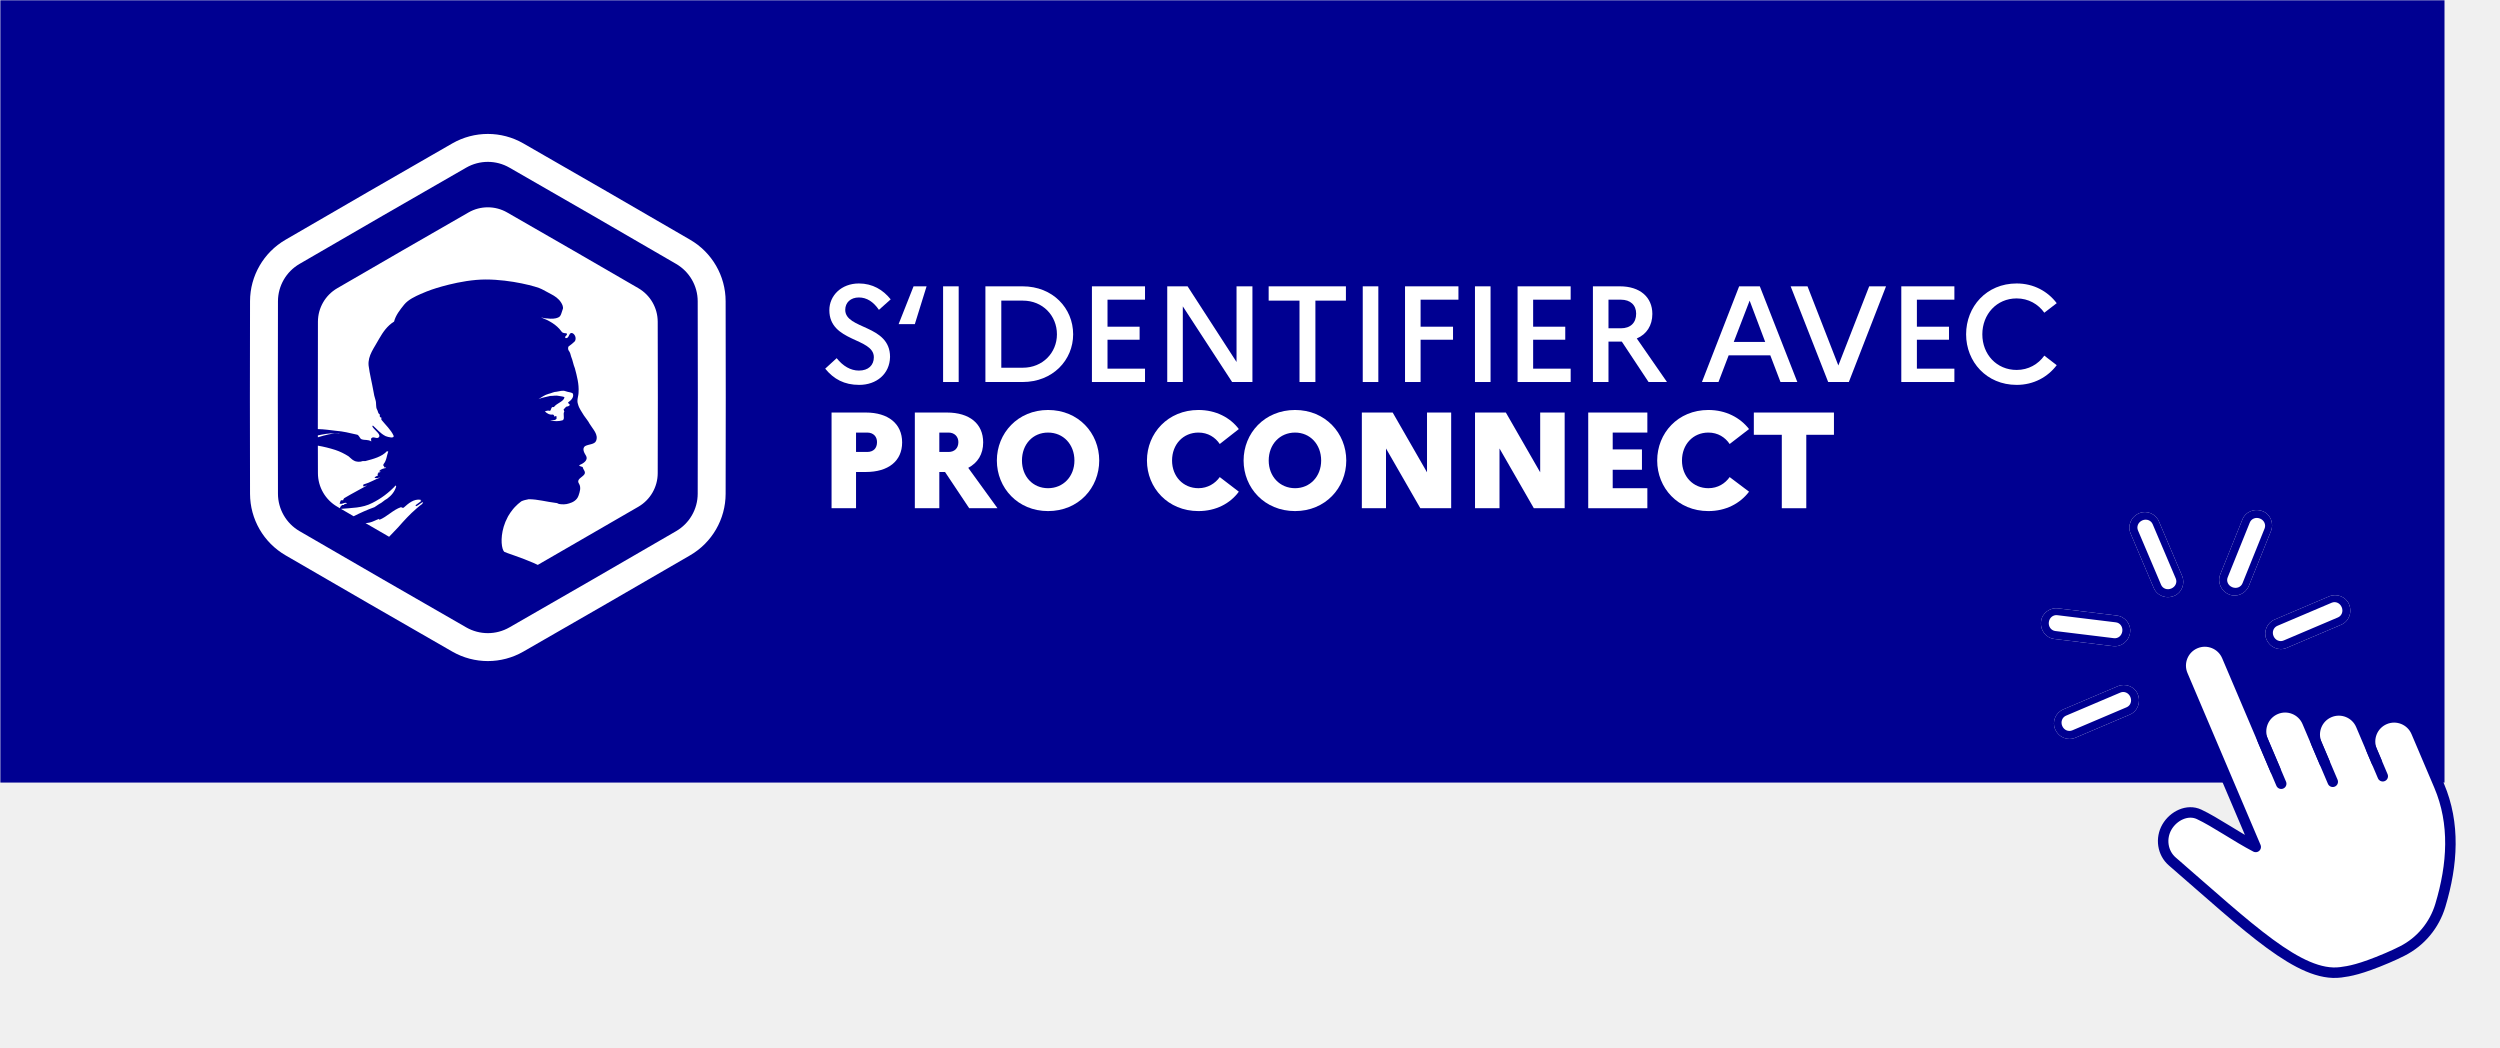
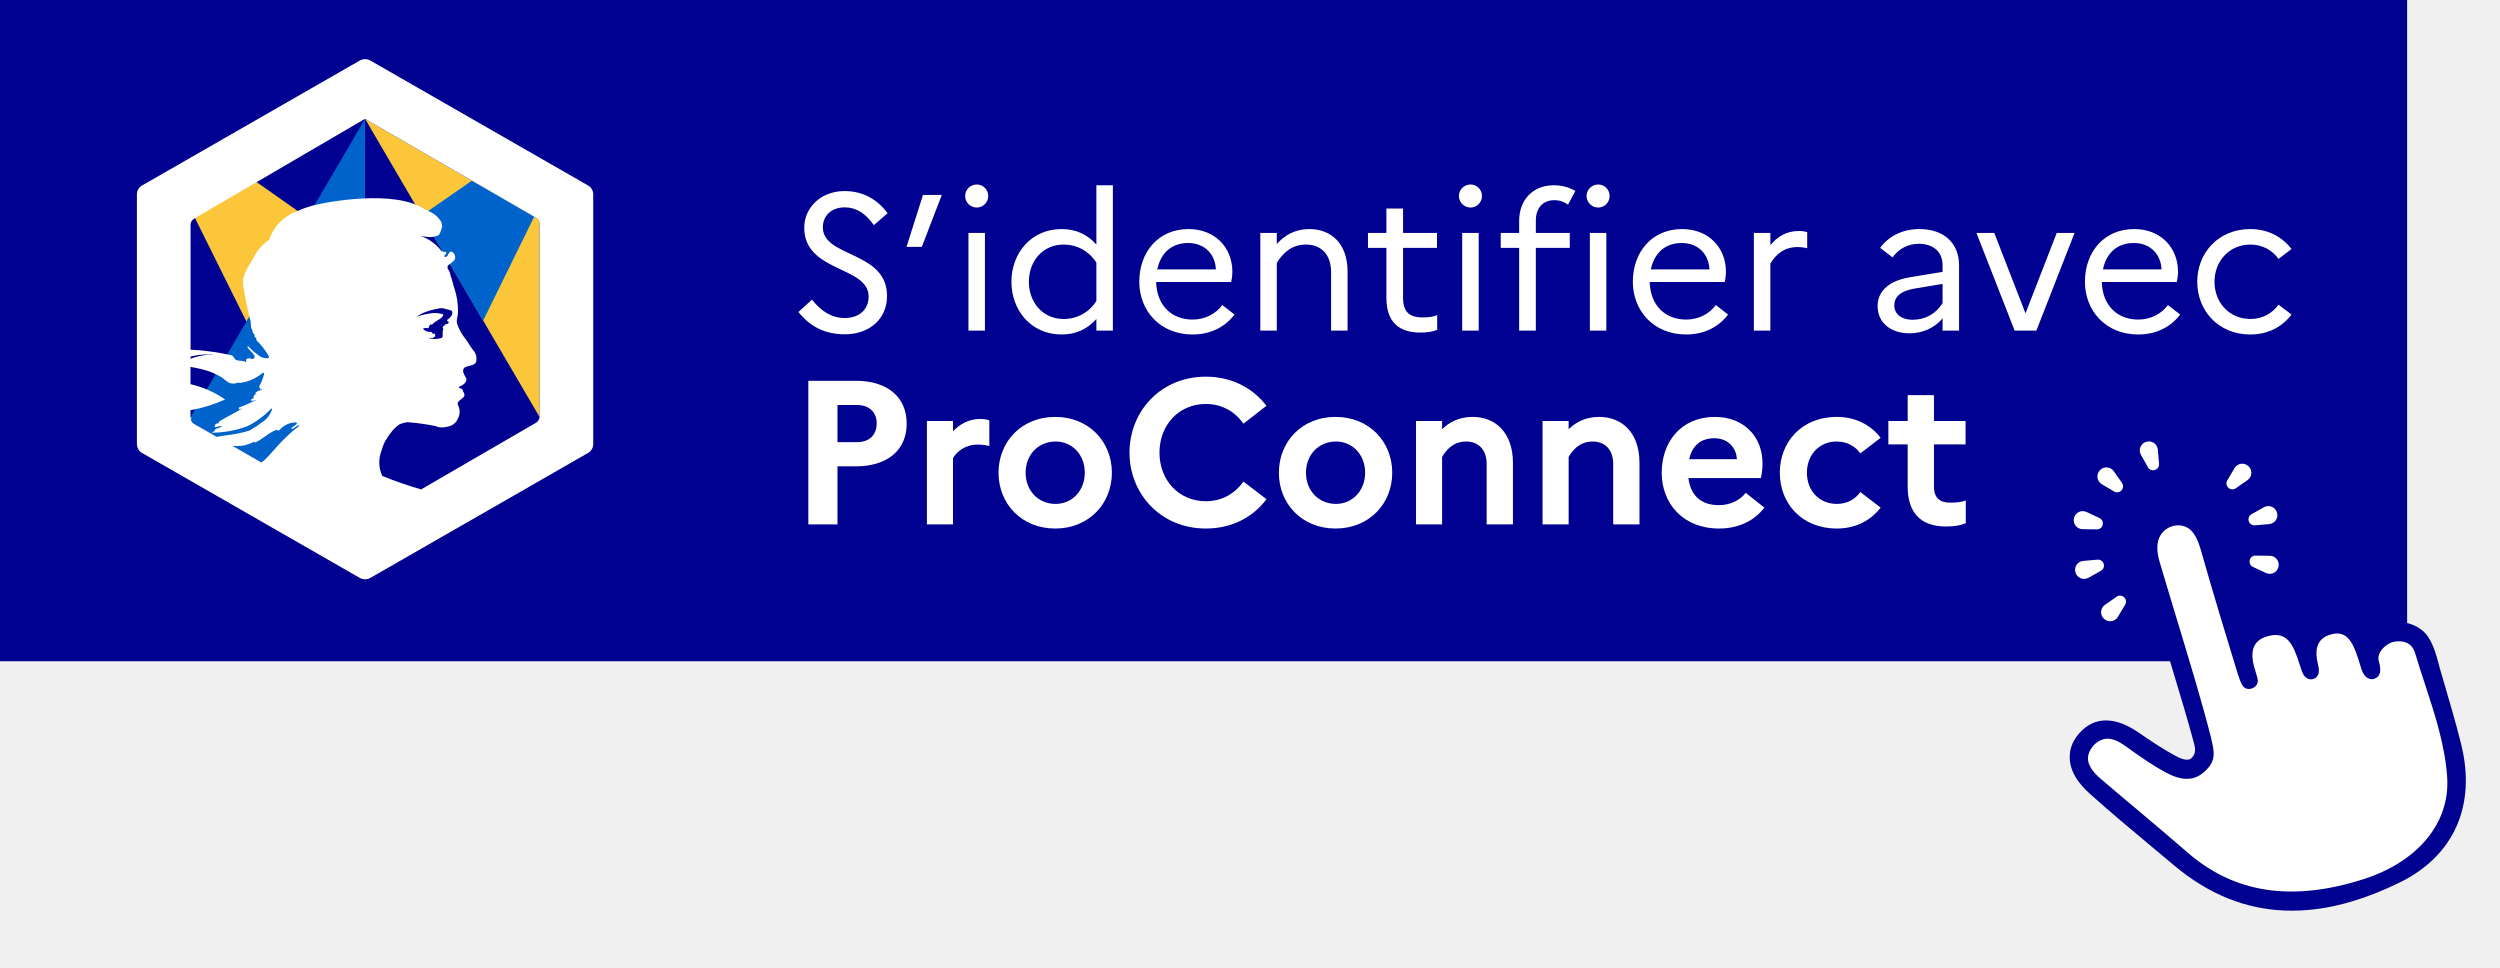
- <svg xmlns="http://www.w3.org/2000/svg" width="358" height="150" viewBox="0 0 358 150" fill="none">
-   <path d="M350.053 0.043H0.053V112.064H350.053V0.043Z" fill="#000091" />
-   <path d="M118.168 52.793C119.398 54.296 120.901 55.116 123.041 55.116C125.499 55.116 127.41 53.567 127.455 51.108C127.455 46.465 121.038 47.194 121.038 44.371C121.038 43.324 121.811 42.597 122.994 42.597C124.132 42.597 125.088 43.233 125.862 44.371L127.547 42.868C126.454 41.503 124.952 40.592 122.994 40.592C120.49 40.592 118.762 42.324 118.762 44.418C118.762 49.016 125.135 48.333 125.135 51.155C125.135 52.293 124.36 53.067 122.994 53.067C121.811 53.067 120.719 52.429 119.809 51.291L118.168 52.793Z" fill="white" />
-   <path d="M130.821 41.002L128.68 46.419H131.003L132.686 41.002H130.821Z" fill="white" />
-   <path d="M137.283 41.002H135.051V54.704H137.283V41.002Z" fill="white" />
-   <path d="M141.11 54.704H146.436C150.76 54.704 153.675 51.563 153.675 47.875C153.675 44.142 150.76 41.002 146.436 41.002H141.11V54.704ZM146.482 43.05C149.305 43.05 151.353 45.19 151.353 47.875C151.353 50.516 149.305 52.657 146.482 52.657H143.386V43.05H146.482Z" fill="white" />
-   <path d="M156.364 54.704H163.966V52.792H158.595V48.649H163.192V46.784H158.595V42.914H163.966V41.002H156.364V54.704Z" fill="white" />
-   <path d="M167.149 54.704H169.378V43.87L176.436 54.704H179.348V41.002H177.072V51.837L170.063 41.002H167.149V54.704Z" fill="white" />
-   <path d="M181.672 43.05H186.089V54.704H188.365V43.05H192.735V41.002H181.672V43.05Z" fill="white" />
-   <path d="M197.377 41.002H195.145V54.704H197.377V41.002Z" fill="white" />
-   <path d="M201.2 54.704H203.429V48.649H208.073V46.784H203.429V42.914H208.848V41.002H201.2V54.704Z" fill="white" />
-   <path d="M213.447 41.002H211.215V54.704H213.447V41.002Z" fill="white" />
-   <path d="M217.317 54.704H224.919V52.792H219.546V48.649H224.145V46.784H219.546V42.914H224.919V41.002H217.317V54.704Z" fill="white" />
-   <path d="M228.106 54.704H230.335V48.922H232.247L236.073 54.704H238.711L234.388 48.467C235.799 47.875 236.617 46.6 236.617 44.961C236.617 42.548 234.842 41.002 231.974 41.002H228.106V54.704ZM232.111 42.914C233.477 42.914 234.297 43.688 234.297 44.917C234.297 46.237 233.477 47.011 232.111 47.011H230.335V42.914H232.111Z" fill="white" />
-   <path d="M243.719 54.704H246.087L247.545 50.881H253.506L254.965 54.704H257.376L252.006 41.002H249.045L243.719 54.704ZM248.272 48.969L250.548 43.05L252.779 48.969H248.272Z" fill="white" />
-   <path d="M256.422 41.002L261.795 54.704H264.754L270.079 41.002H267.668L263.251 52.337L258.836 41.002H256.422Z" fill="white" />
-   <path d="M272.266 54.704H279.868V52.792H274.498V48.649H279.095V46.784H274.498V42.914H279.868V41.002H272.266V54.704Z" fill="white" />
-   <path d="M288.785 52.976C285.917 52.976 283.87 50.744 283.87 47.877C283.87 45.008 285.917 42.733 288.785 42.733C290.469 42.733 291.881 43.553 292.746 44.782L294.522 43.415C293.247 41.731 291.243 40.592 288.785 40.592C284.46 40.592 281.547 43.916 281.547 47.877C281.547 51.791 284.46 55.116 288.785 55.116C291.243 55.116 293.247 53.978 294.522 52.293L292.746 50.926C291.881 52.155 290.469 52.976 288.785 52.976Z" fill="white" />
-   <path d="M119.079 72.778H122.584V67.588H123.995C127.182 67.588 129.186 66.04 129.186 63.354C129.186 60.668 127.182 59.075 123.995 59.075H119.079V72.778ZM124.178 61.944C125.088 61.944 125.589 62.535 125.589 63.309C125.589 64.174 125.088 64.721 124.178 64.721H122.584V61.944H124.178Z" fill="white" />
-   <path d="M131.004 72.778H134.51V67.588H135.328L138.789 72.778H142.841L138.651 66.997C140.017 66.269 140.791 65.038 140.791 63.354C140.791 60.668 138.833 59.075 135.601 59.075H131.004V72.778ZM135.83 61.944C136.695 61.944 137.239 62.535 137.239 63.309C137.239 64.174 136.695 64.721 135.83 64.721H134.51V61.944H135.83Z" fill="white" />
-   <path d="M150.079 58.709C145.754 58.709 142.75 62.034 142.75 65.949C142.75 69.864 145.754 73.187 150.079 73.187C154.449 73.187 157.408 69.864 157.408 65.949C157.408 62.034 154.449 58.709 150.079 58.709ZM150.079 69.91C147.894 69.91 146.345 68.225 146.345 65.949C146.345 63.627 147.894 61.944 150.079 61.944C152.264 61.944 153.858 63.627 153.858 65.949C153.858 68.225 152.264 69.91 150.079 69.91Z" fill="white" />
-   <path d="M171.618 69.91C169.433 69.91 167.839 68.225 167.839 65.949C167.839 63.627 169.433 61.944 171.618 61.944C172.984 61.944 174.03 62.626 174.668 63.582L177.4 61.441C176.17 59.803 174.122 58.709 171.618 58.709C167.248 58.709 164.243 62.034 164.243 65.949C164.243 69.864 167.248 73.187 171.618 73.187C174.122 73.187 176.17 72.095 177.4 70.41L174.668 68.317C174.03 69.227 172.938 69.91 171.618 69.91Z" fill="white" />
-   <path d="M185.458 58.709C181.088 58.709 178.083 62.034 178.083 65.949C178.083 69.864 181.088 73.187 185.458 73.187C189.783 73.187 192.786 69.864 192.786 65.949C192.786 62.034 189.783 58.709 185.458 58.709ZM185.458 69.91C183.273 69.91 181.679 68.225 181.679 65.949C181.679 63.627 183.273 61.944 185.458 61.944C187.597 61.944 189.19 63.627 189.19 65.949C189.19 68.225 187.597 69.91 185.458 69.91Z" fill="white" />
-   <path d="M195.016 72.778H198.475V64.221L203.392 72.778H207.808V59.075H204.348V67.635L199.431 59.075H195.016V72.778Z" fill="white" />
-   <path d="M211.223 72.778H214.729V64.221L219.645 72.778H224.06V59.075H220.555V67.635L215.638 59.075H211.223V72.778Z" fill="white" />
-   <path d="M227.434 72.778H235.901V69.911H230.939V67.27H235.127V64.356H230.939V61.944H235.901V59.075H227.434V72.778Z" fill="white" />
-   <path d="M244.638 69.91C242.453 69.91 240.859 68.225 240.859 65.949C240.859 63.627 242.453 61.944 244.638 61.944C246.003 61.944 247.05 62.626 247.687 63.582L250.464 61.441C249.189 59.803 247.142 58.709 244.638 58.709C240.267 58.709 237.309 62.034 237.309 65.949C237.309 69.864 240.267 73.187 244.638 73.187C247.142 73.187 249.189 72.095 250.464 70.41L247.687 68.317C247.05 69.227 246.003 69.91 244.638 69.91Z" fill="white" />
-   <path d="M251.149 62.262H255.154V72.778H258.66V62.262H262.621V59.075H251.149V62.262Z" fill="white" />
-   <path fill-rule="evenodd" clip-rule="evenodd" d="M65.771 22.268C68.306 20.816 71.415 20.816 73.944 22.268C81.913 26.841 89.881 31.439 97.824 36.061C100.347 37.525 101.905 40.217 101.911 43.133C101.936 52.322 101.936 61.524 101.911 70.713C101.905 73.629 100.347 76.326 97.824 77.79C89.881 82.407 81.913 87.004 73.944 91.577C71.415 93.029 68.306 93.029 65.771 91.577C57.803 87.004 49.834 82.407 41.891 77.79C39.368 76.326 37.81 73.629 37.804 70.713C37.779 61.524 37.779 52.322 37.804 43.133C37.81 40.217 39.368 37.525 41.891 36.061C49.834 31.439 57.803 26.841 65.771 22.268Z" stroke="white" stroke-width="4" stroke-miterlimit="1.5" stroke-linecap="round" stroke-linejoin="round" />
-   <path fill-rule="evenodd" clip-rule="evenodd" d="M45.513 61.445C45.508 56.319 45.513 51.193 45.527 46.067C45.532 44.09 46.586 42.265 48.298 41.272C54.549 37.64 60.815 34.023 67.09 30.424C68.802 29.441 70.91 29.441 72.622 30.424C78.897 34.023 85.167 37.64 91.419 41.272C93.126 42.265 94.18 44.09 94.185 46.067C94.209 53.297 94.209 60.537 94.185 67.767C94.18 69.743 93.126 71.569 91.419 72.562C86.624 75.347 81.82 78.127 77.01 80.894C76.821 80.804 76.613 80.709 76.386 80.605C74.712 79.863 72.305 79.115 72.206 79.016C71.842 78.657 71.615 77.163 72.13 75.423C72.267 74.964 72.457 74.496 72.707 74.032C72.726 73.995 72.745 73.961 72.764 73.923C72.778 73.904 72.788 73.886 72.797 73.867C72.977 73.564 73.175 73.271 73.398 72.992C73.417 72.968 73.44 72.94 73.464 72.916C73.492 72.874 73.525 72.836 73.558 72.798C73.61 72.737 73.667 72.675 73.724 72.614C73.729 72.609 73.729 72.609 73.733 72.604C74.003 72.316 74.31 72.041 74.651 71.791C74.958 71.639 75.336 71.564 75.715 71.488C77.006 71.488 78.296 71.867 79.587 72.018C79.739 72.018 79.89 72.093 80.041 72.169C80.5 72.249 81.03 72.25 81.484 72.094C82.018 71.942 82.623 71.64 82.85 70.959C83.035 70.406 83.233 69.819 82.926 69.285C82.472 68.604 83.385 68.377 83.687 67.918C83.914 67.54 83.536 67.313 83.46 66.934C83.385 66.778 83.082 66.859 82.926 66.627C83.46 66.4 84.292 65.946 83.914 65.26C83.687 64.882 83.309 64.277 83.763 63.894C84.293 63.591 85.13 63.667 85.356 63.138C85.735 62.225 84.903 61.468 84.444 60.707C84.217 60.253 83.914 59.95 83.612 59.492C83.309 58.962 82.926 58.503 82.775 57.898C82.548 57.293 82.85 56.758 82.85 56.153C82.926 55.014 82.623 53.874 82.321 52.734C82.094 52.205 82.018 51.595 81.786 51.065C81.715 50.762 81.64 50.46 81.408 50.153C81.332 50.001 81.332 49.774 81.408 49.623C81.715 49.396 82.018 49.169 82.321 48.866C82.548 48.483 82.396 47.954 82.018 47.727C81.484 47.495 81.559 48.256 81.181 48.407H80.954C80.878 48.181 81.03 48.105 81.181 47.954C81.181 47.878 81.181 47.727 81.105 47.727C80.803 47.727 80.5 47.651 80.424 47.495C79.663 46.436 78.599 45.901 77.464 45.447C77.767 45.523 78.07 45.599 78.372 45.599C78.907 45.674 79.512 45.674 79.966 45.447C80.349 45.296 80.425 44.691 80.576 44.308C80.727 44.005 80.5 43.551 80.349 43.324C79.999 42.761 79.455 42.397 78.897 42.109C78.613 41.958 78.159 41.717 77.81 41.527C77.72 41.48 77.649 41.442 77.592 41.414C77.587 41.409 77.578 41.404 77.573 41.404C76.939 41.05 73.218 40.028 69.558 40.024C65.903 40.024 61.784 41.485 61.784 41.485H61.789C61.41 41.617 60.829 41.835 60.219 42.109C59.49 42.435 58.479 42.885 57.873 43.627C57.268 44.383 56.658 45.145 56.431 46.053C55.443 46.663 54.837 47.571 54.308 48.483C53.622 49.774 52.639 50.914 52.785 52.356C52.941 53.571 53.244 54.711 53.471 56.002C53.547 56.456 53.622 56.834 53.774 57.293C53.925 57.747 53.774 58.276 54.001 58.659C54.157 58.886 54.081 59.189 54.384 59.34V59.643C54.459 59.719 54.459 59.794 54.611 59.794V60.102C55.216 60.858 55.977 61.544 56.355 62.376C56.507 62.835 55.599 62.603 55.216 62.452C54.459 62.073 54.001 61.468 53.395 60.934C53.395 60.934 53.32 61.009 53.32 61.085C53.622 61.619 54.762 62.3 54.157 62.684C53.849 62.835 53.471 62.452 53.168 62.759C53.093 62.91 53.168 63.062 53.168 63.213C52.714 62.91 52.256 63.062 51.802 62.91C51.499 62.835 51.423 62.225 51.04 62.225C50.057 61.998 49.144 61.771 48.156 61.695C47.258 61.596 46.392 61.459 45.513 61.445ZM55.717 76.865C54.592 76.212 53.466 75.564 52.346 74.912C52.539 74.898 52.733 74.874 52.941 74.827C53.409 74.723 53.849 74.448 54.308 74.297V74.448C55.443 73.995 56.28 73.006 57.419 72.628C57.495 72.628 57.646 72.779 57.798 72.704C58.483 72.094 59.24 71.413 60.228 71.564C60.228 71.64 60.228 71.715 60.304 71.715C60.323 71.715 60.342 71.715 60.356 71.715C60.086 71.918 59.817 72.122 59.543 72.32C59.472 72.401 59.543 72.477 59.623 72.477C60.001 72.321 60.228 72.018 60.607 71.867C60.531 71.942 60.531 72.093 60.455 72.169C60.19 72.353 59.916 72.576 59.633 72.831C58.696 73.63 57.906 74.505 57.098 75.413H57.107C56.677 75.881 56.237 76.345 55.807 76.775C55.779 76.803 55.75 76.832 55.717 76.865ZM50.643 73.928C50.038 73.574 49.433 73.224 48.827 72.869C50.336 72.722 51.892 72.77 53.32 72.018C54.535 71.413 55.675 70.576 56.658 69.516C56.658 69.516 56.734 69.592 56.734 69.668C56.507 70.424 56.053 70.959 55.443 71.413C54.989 71.64 54.686 72.018 54.308 72.169C54.081 72.32 53.849 72.477 53.622 72.628C52.606 72.983 51.556 73.465 50.643 73.928ZM48.667 72.779C48.544 72.708 48.421 72.632 48.298 72.562C46.586 71.569 45.532 69.743 45.527 67.767C45.522 66.452 45.522 65.133 45.517 63.818C46.359 63.96 47.187 64.168 48.005 64.428C48.69 64.655 49.296 64.958 49.901 65.336C50.208 65.568 50.359 65.795 50.662 65.946C51.04 66.173 51.575 66.173 51.953 66.022H52.331C53.471 65.719 54.686 65.417 55.443 64.58C55.443 64.655 55.523 64.655 55.599 64.655C55.367 65.261 55.367 65.946 54.913 66.476C54.913 66.551 54.837 66.703 54.989 66.778H55.14C55.065 66.778 54.989 66.778 54.989 66.859C54.989 67.01 55.216 66.859 55.291 67.01C54.913 67.086 54.535 67.162 54.308 67.464C54.308 67.54 54.459 67.54 54.535 67.54C54.383 67.691 54.157 67.616 54.081 67.767C54.081 67.767 54.157 67.842 54.232 67.842C54.157 67.842 54.081 67.843 54.081 67.918V68.15C53.849 68.15 53.774 68.301 53.622 68.377C53.925 68.604 54.157 68.377 54.459 68.377C53.622 68.679 52.941 69.133 52.104 69.36C51.953 69.36 52.104 69.592 51.953 69.592C52.18 69.743 52.331 69.516 52.558 69.516C51.499 70.122 50.435 70.651 49.295 71.337C49.295 71.337 49.144 71.488 49.144 71.64H48.842C48.69 71.715 48.766 71.942 48.614 72.094C48.993 72.32 49.447 71.791 49.674 72.094C49.749 72.094 49.523 72.169 49.371 72.169C49.295 72.169 49.296 72.32 49.22 72.32H48.993C48.842 72.477 48.69 72.552 48.69 72.779C48.681 72.779 48.676 72.779 48.667 72.779ZM45.517 62.622C45.517 62.532 45.517 62.442 45.517 62.348C46.34 62.173 47.135 62.017 47.929 62.074C48.156 62.074 48.463 61.998 48.69 62.074C47.57 62.012 46.558 62.305 45.517 62.622ZM80.075 56.702C79.625 56.588 79.238 56.702 78.784 56.702C78.174 56.853 77.644 56.929 77.114 57.156C77.568 56.853 78.022 56.55 78.557 56.399C78.935 56.324 79.313 56.096 79.696 56.096C80.15 56.021 80.604 55.865 80.983 56.021C81.365 56.172 81.971 56.172 82.046 56.399C82.198 56.853 81.82 57.312 81.365 57.614C81.29 57.766 81.593 57.841 81.593 57.992C81.517 58.144 81.29 58.219 81.134 58.219C80.982 58.295 80.831 58.522 80.68 58.678C80.831 58.678 80.68 58.905 80.831 58.905C80.528 59.283 80.983 60.04 80.529 60.196C79.999 60.347 79.389 60.347 78.784 60.196C79.086 60.12 79.465 60.272 79.696 59.965V59.662C79.696 59.586 79.616 59.586 79.54 59.586C79.464 59.662 79.389 59.662 79.389 59.662C79.389 59.511 79.238 59.359 79.162 59.359C78.708 59.435 78.325 59.208 78.022 58.905C78.249 58.83 78.476 58.754 78.708 58.83C78.935 58.83 78.859 58.447 79.086 58.295H79.313C79.767 57.69 80.68 57.539 80.831 56.929C80.831 56.777 80.377 56.777 80.075 56.702Z" fill="white" />
-   <path fill-rule="evenodd" clip-rule="evenodd" d="M312.137 117.116L311.007 118.139L309.797 121.478L312.469 123.494L318.671 129.878L325.083 134.866L329.812 137.962L334.188 139.361L338.352 138.678L343.773 136.373L347.974 133.066L350.028 127.956L351.323 122.516L350.853 116.196L346.55 106.073L344.837 103.323L343.282 102.681L341.23 103.118L339.61 105.11L339.251 106.567L339.511 108.303L337.928 103.327L336.218 101.989L334.601 101.916L332.395 102.963L331.458 104.339L331.661 106.859L330.402 103.158L328.897 101.406L326.882 101.395L324.664 102.338L322.973 103.6L319.247 93.991L317.284 92.109L314.981 92.11L312.413 94.071L313.037 97.609L322.857 120.708L321.757 120.524L318.752 118.542L314.822 116.301L312.137 117.116Z" fill="white" />
-   <path d="M334.05 111.951L330.41 103.387C329.664 101.634 327.638 100.817 325.885 101.562C324.13 102.308 323.313 104.334 324.058 106.087L325.825 110.242" stroke="#000091" stroke-width="1.5" stroke-miterlimit="2" stroke-linecap="round" stroke-linejoin="round" />
-   <path d="M340.329 109.084L338.097 103.833C337.352 102.08 335.325 101.263 333.572 102.008C331.818 102.754 331.001 104.779 331.747 106.533L332.867 109.169" stroke="#000091" stroke-width="1.5" stroke-miterlimit="2" stroke-linecap="round" stroke-linejoin="round" />
-   <path d="M341.211 111.158L339.668 107.528C338.922 105.775 339.74 103.749 341.493 103.003C343.246 102.258 345.272 103.075 346.018 104.829L349.289 112.524C351.581 117.914 351.232 123.761 349.454 129.659C348.603 132.484 346.641 134.855 344.006 136.185C343.354 136.514 342.631 136.854 341.842 137.189C337.978 138.832 336.416 139.077 335.186 139.237C329.332 139.998 321.997 132.815 311.077 123.368C309.66 122.142 309.368 120.053 310.304 118.43C311.23 116.828 313.233 115.828 314.908 116.614C317.201 117.689 320.268 119.851 323.02 121.282L312.555 96.665C311.809 94.911 312.627 92.885 314.38 92.14C316.134 91.394 318.159 92.212 318.905 93.965L326.669 112.229" stroke="#000091" stroke-width="1.5" stroke-miterlimit="2" stroke-linecap="round" stroke-linejoin="round" />
-   <path fill-rule="evenodd" clip-rule="evenodd" d="M336.372 86.502C335.924 85.449 334.629 84.933 333.517 85.405L325.734 88.714C324.61 89.192 324.095 90.478 324.543 91.531C325.054 92.734 326.337 93.255 327.461 92.777L335.244 89.468C336.356 88.996 336.883 87.705 336.372 86.502Z" fill="white" />
-   <path fill-rule="evenodd" clip-rule="evenodd" d="M306.111 99.366C305.663 98.313 304.368 97.797 303.256 98.27L295.472 101.578C294.349 102.056 293.834 103.342 294.282 104.395C294.793 105.598 296.076 106.119 297.2 105.642L304.983 102.333C306.095 101.86 306.622 100.57 306.111 99.366Z" fill="white" />
-   <path fill-rule="evenodd" clip-rule="evenodd" d="M336.372 86.502C336.883 87.705 336.356 88.996 335.244 89.468L327.461 92.777C326.337 93.255 325.054 92.734 324.543 91.531C324.095 90.478 324.61 89.192 325.734 88.714L333.517 85.405C334.629 84.933 335.924 85.449 336.372 86.502ZM335.331 86.944C335.075 86.343 334.446 86.079 333.902 86.31L326.118 89.619C325.574 89.85 325.316 90.491 325.572 91.093C325.828 91.695 326.468 91.954 327.013 91.722L334.796 88.414C335.34 88.182 335.587 87.546 335.331 86.944Z" fill="#000091" />
-   <path fill-rule="evenodd" clip-rule="evenodd" d="M306.111 99.366C306.622 100.57 306.095 101.86 304.983 102.333L297.2 105.642C296.076 106.119 294.793 105.598 294.282 104.395C293.834 103.342 294.349 102.056 295.472 101.578L303.256 98.27C304.368 97.797 305.663 98.313 306.111 99.366ZM305.07 99.809C304.814 99.207 304.185 98.943 303.641 99.174L295.857 102.483C295.313 102.715 295.055 103.356 295.311 103.958C295.566 104.559 296.207 104.818 296.751 104.587L304.535 101.278C305.079 101.047 305.325 100.41 305.07 99.809Z" fill="#000091" />
-   <path fill-rule="evenodd" clip-rule="evenodd" d="M311.378 85.315C312.431 84.868 312.948 83.573 312.475 82.461L309.166 74.677C308.688 73.553 307.402 73.039 306.349 73.486C305.146 73.998 304.625 75.281 305.103 76.404L308.412 84.188C308.884 85.3 310.175 85.827 311.378 85.315Z" fill="white" />
-   <path fill-rule="evenodd" clip-rule="evenodd" d="M319.242 85.14C320.303 85.568 321.584 85.018 322.036 83.897L325.2 76.054C325.657 74.921 325.112 73.648 324.051 73.22C322.838 72.731 321.563 73.27 321.106 74.402L317.942 82.246C317.49 83.366 318.03 84.651 319.242 85.14Z" fill="white" />
-   <path fill-rule="evenodd" clip-rule="evenodd" d="M305.04 90.521C305.179 89.385 304.315 88.29 303.116 88.144L294.721 87.118C293.509 86.97 292.42 87.826 292.281 88.962C292.122 90.259 292.973 91.352 294.185 91.5L302.58 92.526C303.78 92.673 304.881 91.819 305.04 90.521Z" fill="white" />
-   <path fill-rule="evenodd" clip-rule="evenodd" d="M311.378 85.315C310.175 85.827 308.884 85.3 308.412 84.188L305.103 76.404C304.625 75.281 305.146 73.998 306.349 73.486C307.402 73.039 308.688 73.553 309.166 74.677L312.475 82.461C312.948 83.573 312.431 84.868 311.378 85.315ZM310.936 84.274C311.537 84.019 311.801 83.389 311.57 82.845L308.261 75.062C308.03 74.518 307.389 74.26 306.787 74.515C306.185 74.771 305.926 75.412 306.158 75.956L309.466 83.74C309.698 84.284 310.334 84.53 310.936 84.274Z" fill="#000091" />
-   <path fill-rule="evenodd" clip-rule="evenodd" d="M319.242 85.14C318.03 84.651 317.49 83.366 317.942 82.246L321.106 74.402C321.563 73.27 322.838 72.731 324.051 73.22C325.112 73.648 325.657 74.921 325.2 76.054L322.036 83.897C321.584 85.018 320.303 85.568 319.242 85.14ZM319.665 84.091C320.272 84.336 320.903 84.078 321.124 83.529L324.288 75.686C324.51 75.138 324.239 74.502 323.632 74.257C323.026 74.013 322.39 74.282 322.169 74.831L319.005 82.674C318.783 83.223 319.059 83.847 319.665 84.091Z" fill="#000091" />
-   <path fill-rule="evenodd" clip-rule="evenodd" d="M305.04 90.521C304.881 91.819 303.78 92.673 302.58 92.526L294.185 91.5C292.973 91.352 292.122 90.259 292.281 88.962C292.42 87.826 293.509 86.97 294.721 87.118L303.116 88.144C304.315 88.29 305.179 89.385 305.04 90.521ZM303.917 90.384C303.996 89.735 303.584 89.192 302.997 89.12L294.601 88.094C294.015 88.022 293.47 88.448 293.391 89.097C293.312 89.746 293.737 90.291 294.324 90.363L302.719 91.389C303.306 91.46 303.838 91.033 303.917 90.384Z" fill="#000091" />
+ <svg xmlns="http://www.w3.org/2000/svg" width="380" height="147" viewBox="0 0 380 147" fill="none">
+   <path d="M365.885 0H0V100.509H365.885V0Z" fill="#000091" />
+   <path d="M121.359 47.425L123.423 45.54C124.838 47.366 126.489 48.339 128.405 48.339C130.704 48.339 132.031 46.954 132.031 45.069C132.031 40.414 122.244 41.416 122.244 34.611C122.244 31.547 124.779 29.043 128.375 29.043C131.264 29.043 133.387 30.368 134.92 32.401L132.827 34.227C131.618 32.489 130.174 31.517 128.405 31.517C126.371 31.517 125.074 32.784 125.074 34.552C125.074 39.177 134.831 38.116 134.831 44.98C134.831 48.545 132.09 50.813 128.434 50.813C125.398 50.813 123.158 49.664 121.359 47.425ZM140.117 37.527H137.788L140.293 29.632H143.153L140.117 37.527ZM148.471 31.547C147.498 31.547 146.703 30.751 146.703 29.779C146.703 28.836 147.498 28.041 148.471 28.041C149.444 28.041 150.211 28.836 150.211 29.779C150.211 30.751 149.444 31.547 148.471 31.547ZM147.204 50.254V35.406H149.709V50.254H147.204ZM153.738 42.83C153.738 38.499 156.715 34.817 161.373 34.817C163.584 34.817 165.323 35.671 166.649 37.173V28.159H169.155V50.254H166.649V48.486C165.323 49.988 163.584 50.843 161.373 50.843C156.715 50.843 153.738 47.16 153.738 42.83ZM156.391 42.83C156.391 45.982 158.513 48.486 161.667 48.486C163.731 48.486 165.559 47.484 166.649 45.746V39.913C165.5 38.146 163.701 37.173 161.667 37.173C158.513 37.173 156.391 39.678 156.391 42.83ZM187.644 47.808C186.258 49.664 184.047 50.843 181.276 50.843C176.265 50.843 173.169 47.16 173.169 42.83C173.169 38.322 176.058 34.817 180.657 34.817C184.696 34.817 187.319 37.645 187.319 41.298C187.319 41.887 187.231 42.447 187.142 42.859H175.734C175.822 46.424 178.092 48.574 181.276 48.574C183.192 48.574 184.814 47.691 185.786 46.365L187.644 47.808ZM180.598 36.938C178.151 36.938 176.442 38.381 175.911 40.944H184.814C184.725 38.764 183.222 36.938 180.598 36.938ZM191.566 50.254V35.406H194.072V37.085C195.28 35.759 196.813 34.817 199.024 34.817C202.355 34.817 204.831 37.056 204.831 41.268V50.254H202.326V41.357C202.326 38.705 200.822 37.173 198.523 37.173C196.371 37.173 195.015 38.411 194.072 39.972V50.254H191.566ZM210.731 45.275V37.674H207.93V35.406H210.731V31.694H213.266V35.406H218.425V37.674H213.266V45.275C213.266 47.602 214.445 48.25 216.243 48.25C217.216 48.25 217.894 48.132 218.454 47.897V50.136C217.747 50.43 216.951 50.548 215.889 50.548C212.588 50.548 210.731 48.898 210.731 45.275ZM223.523 31.547C222.55 31.547 221.754 30.751 221.754 29.779C221.754 28.836 222.55 28.041 223.523 28.041C224.496 28.041 225.262 28.836 225.262 29.779C225.262 30.751 224.496 31.547 223.523 31.547ZM222.255 50.254V35.406H224.761V50.254H222.255ZM228.111 35.406H230.912V33.579C230.912 30.427 232.946 28.159 236.188 28.159C237.544 28.159 238.635 28.542 239.46 29.013L238.34 31.105C237.78 30.692 237.102 30.427 236.247 30.427C234.567 30.427 233.447 31.576 233.447 33.52V35.406H238.606V37.674H233.447V50.254H230.912V37.674H228.111V35.406ZM242.925 31.547C241.952 31.547 241.156 30.751 241.156 29.779C241.156 28.836 241.952 28.041 242.925 28.041C243.898 28.041 244.664 28.836 244.664 29.779C244.664 30.751 243.898 31.547 242.925 31.547ZM241.658 50.254V35.406H244.163V50.254H241.658ZM262.666 47.808C261.28 49.664 259.069 50.843 256.298 50.843C251.287 50.843 248.191 47.16 248.191 42.83C248.191 38.322 251.08 34.817 255.679 34.817C259.718 34.817 262.341 37.645 262.341 41.298C262.341 41.887 262.253 42.447 262.164 42.859H250.756C250.844 46.424 253.114 48.574 256.298 48.574C258.214 48.574 259.836 47.691 260.808 46.365L262.666 47.808ZM255.62 36.938C253.173 36.938 251.464 38.381 250.933 40.944H259.836C259.747 38.764 258.244 36.938 255.62 36.938ZM266.588 50.254V35.406H269.094V37.262C270.184 35.966 271.54 35.111 273.427 35.111C273.899 35.111 274.341 35.17 274.695 35.288V37.733C274.252 37.615 273.81 37.556 273.221 37.556C271.275 37.556 270.008 38.558 269.094 40.06V50.254H266.588ZM290.289 50.666C287.371 50.666 285.395 49.046 285.395 46.512C285.395 44.273 287.105 42.682 290.26 42.152L295.271 41.327V40.296C295.271 38.234 293.797 37.056 291.674 37.056C289.965 37.056 288.579 37.851 287.665 39.118L285.779 37.674C287.076 35.907 289.169 34.817 291.763 34.817C295.536 34.817 297.777 37.026 297.777 40.296V50.254H295.271V48.368C294.151 49.812 292.205 50.666 290.289 50.666ZM287.931 46.424C287.931 47.691 288.962 48.604 290.702 48.604C292.677 48.604 294.298 47.661 295.271 46.07V43.154L290.879 43.89C288.845 44.244 287.931 45.157 287.931 46.424ZM300.419 35.406H303.131L307.877 47.632L312.624 35.406H315.336L309.528 50.254H306.227L300.419 35.406ZM331.383 47.808C329.997 49.664 327.786 50.843 325.015 50.843C320.004 50.843 316.908 47.16 316.908 42.83C316.908 38.322 319.797 34.817 324.396 34.817C328.435 34.817 331.058 37.645 331.058 41.298C331.058 41.887 330.97 42.447 330.881 42.859H319.473C319.562 46.424 321.831 48.574 325.015 48.574C326.931 48.574 328.553 47.691 329.525 46.365L331.383 47.808ZM324.337 36.938C321.89 36.938 320.181 38.381 319.65 40.944H328.553C328.464 38.764 326.961 36.938 324.337 36.938ZM342.087 48.486C343.915 48.486 345.418 47.602 346.332 46.306L348.307 47.808C346.921 49.664 344.769 50.843 342.057 50.843C337.134 50.843 333.98 47.16 333.98 42.83C333.98 38.499 337.134 34.817 342.057 34.817C344.74 34.817 346.921 36.025 348.307 37.851L346.332 39.353C345.418 38.057 343.915 37.173 342.057 37.173C338.874 37.173 336.604 39.678 336.604 42.83C336.604 46.011 338.874 48.486 342.087 48.486ZM122.865 79.713V57.878H130.075C134.882 57.878 137.816 60.343 137.816 64.397C137.816 68.421 134.882 70.885 130.075 70.885H127.297V79.713H122.865ZM130.262 61.559H127.297V67.205H130.262C132.135 67.205 133.258 66.113 133.258 64.335C133.258 62.682 132.135 61.559 130.262 61.559ZM140.89 79.713V63.992H144.854V65.552C145.884 64.491 147.226 63.68 149.005 63.68C149.536 63.68 150.004 63.774 150.379 63.898V67.797C149.879 67.673 149.349 67.579 148.631 67.579C146.696 67.579 145.447 68.64 144.854 69.638V79.713H140.89ZM160.391 63.368C165.51 63.368 169.006 67.142 169.006 71.853C169.006 76.562 165.51 80.337 160.391 80.337C155.272 80.337 151.776 76.562 151.776 71.853C151.776 67.142 155.272 63.368 160.391 63.368ZM160.454 76.594C162.982 76.594 164.886 74.566 164.886 71.853C164.886 69.108 162.982 67.111 160.454 67.111C157.832 67.111 155.896 69.108 155.896 71.853C155.896 74.597 157.832 76.594 160.454 76.594ZM183.293 76.188C185.79 76.188 187.756 74.972 189.005 73.194L192.501 75.876C190.503 78.59 187.257 80.337 183.293 80.337C176.395 80.337 171.682 75.034 171.682 68.796C171.682 62.557 176.395 57.254 183.293 57.254C187.257 57.254 190.503 59.032 192.501 61.684L189.005 64.397C187.756 62.62 185.79 61.403 183.293 61.403C179.173 61.403 176.239 64.616 176.239 68.796C176.239 72.975 179.173 76.188 183.293 76.188ZM203.004 63.368C208.123 63.368 211.619 67.142 211.619 71.853C211.619 76.562 208.123 80.337 203.004 80.337C197.885 80.337 194.389 76.562 194.389 71.853C194.389 67.142 197.885 63.368 203.004 63.368ZM203.066 76.594C205.594 76.594 207.498 74.566 207.498 71.853C207.498 69.108 205.594 67.111 203.066 67.111C200.444 67.111 198.509 69.108 198.509 71.853C198.509 74.597 200.444 76.594 203.066 76.594ZM215.234 79.713V63.992H219.198V65.24C220.291 64.179 221.758 63.368 223.849 63.368C227.251 63.368 229.967 65.708 229.967 70.355V79.713H225.971V70.511C225.971 68.421 224.785 67.111 222.85 67.111C220.852 67.111 219.791 68.453 219.198 69.451V79.713H215.234ZM234.468 79.713V63.992H238.432V65.24C239.525 64.179 240.992 63.368 243.083 63.368C246.485 63.368 249.201 65.708 249.201 70.355V79.713H245.205V70.511C245.205 68.421 244.019 67.111 242.084 67.111C240.086 67.111 239.025 68.453 238.432 69.451V79.713H234.468ZM268.185 77.155C266.718 79.12 264.283 80.337 261.318 80.337C255.731 80.337 252.579 76.438 252.579 71.853C252.579 67.205 255.513 63.368 260.663 63.368C265.033 63.368 267.904 66.331 267.904 70.449C267.904 71.322 267.779 72.133 267.654 72.663H256.636C257.011 75.596 258.821 76.781 261.287 76.781C263.004 76.781 264.502 76.032 265.345 74.909L268.185 77.155ZM260.569 66.612C258.54 66.612 257.198 67.735 256.761 69.794H264.003C263.94 68.203 262.785 66.612 260.569 66.612ZM279.208 76.594C280.769 76.594 282.018 75.876 282.767 74.785L285.857 77.155C284.39 79.089 282.08 80.337 279.208 80.337C273.777 80.337 270.531 76.438 270.531 71.853C270.531 67.267 273.777 63.368 279.208 63.368C282.08 63.368 284.39 64.616 285.857 66.55L282.767 68.92C282.018 67.829 280.769 67.111 279.146 67.111C276.555 67.111 274.651 69.108 274.651 71.853C274.651 74.629 276.555 76.594 279.208 76.594ZM289.966 73.974V67.548H287.032V63.992H289.966V60.062H293.962V63.992H298.769V67.548H293.962V73.974C293.962 75.72 294.898 76.407 296.459 76.407C297.551 76.407 298.269 76.282 298.8 76.064V79.526C298.019 79.869 297.083 80.025 295.772 80.025C291.839 80.025 289.966 77.81 289.966 73.974Z" fill="white" />
+   <path d="M81.487 33.095L55.487 18.059L29.486 33.241C29.325 33.333 29.191 33.464 29.099 33.624C29.006 33.783 28.956 33.964 28.956 34.149V63.518C28.966 63.7 29.02 63.879 29.112 64.036C29.203 64.194 29.332 64.328 29.486 64.426L55.483 79.329L81.484 64.243C81.638 64.144 81.766 64.01 81.858 63.853C81.952 63.695 82.004 63.517 82.014 63.335V34.01C82.016 33.825 81.967 33.643 81.874 33.482C81.782 33.321 81.648 33.187 81.487 33.095Z" fill="#000091" />
+   <path d="M46.197 33.962L37.476 48.913L29.574 33.014L38.921 27.619L46.705 33.095L46.197 33.962ZM82.015 63.387V34C82.015 33.815 81.967 33.634 81.873 33.475C81.78 33.315 81.646 33.184 81.485 33.094L55.486 18.059" fill="#FCC63A" />
+   <path d="M28.959 63.387L55.49 18.059V79.338L29.486 64.426C29.332 64.328 29.203 64.194 29.112 64.036C29.02 63.879 28.966 63.7 28.956 63.518V34.149L28.959 63.387ZM71.736 27.455L81.201 32.922L73.417 48.778L64.075 32.773L71.736 27.455Z" fill="#0063CB" />
+   <path d="M89.487 28.251L56.211 9.154C55.987 9.043 55.739 8.984 55.49 8.984C55.24 8.984 54.992 9.043 54.768 9.154L21.492 28.251C21.291 28.384 21.126 28.563 21.006 28.772C20.888 28.98 20.821 29.214 20.809 29.455V67.579C20.819 67.82 20.887 68.057 21.005 68.267C21.124 68.478 21.291 68.659 21.492 68.792L54.767 87.889C54.99 88 55.238 88.059 55.488 88.059C55.738 88.059 55.986 88 56.209 87.889L89.487 68.792C89.689 68.659 89.855 68.478 89.975 68.267C90.093 68.057 90.16 67.82 90.171 67.579V29.455C90.159 29.214 90.091 28.98 89.973 28.772C89.853 28.563 89.689 28.384 89.487 28.251ZM39.517 59.02H39.654C39.581 59.02 39.517 59.032 39.517 59.107C39.517 59.28 39.779 59.107 39.864 59.28C39.451 59.291 39.061 59.464 38.773 59.758C38.773 59.847 38.947 59.847 39.035 59.847C38.905 60.02 38.643 59.934 38.555 60.108C38.602 60.155 38.662 60.185 38.728 60.195C38.642 60.195 38.555 60.195 38.555 60.283V60.545C38.336 60.545 38.25 60.718 38.075 60.807C38.421 61.069 38.642 60.807 38.99 60.807C38.075 61.153 37.332 61.635 36.417 61.897C36.243 61.897 36.417 62.158 36.243 62.158C36.505 62.332 36.637 62.072 36.897 62.072C35.763 62.725 34.586 63.285 33.365 64.034C33.271 64.127 33.211 64.248 33.191 64.38H32.845C32.671 64.467 32.758 64.685 32.583 64.86C32.975 65.122 33.45 64.513 33.717 64.86C33.804 64.86 33.544 64.947 33.37 64.947C33.283 64.947 33.283 65.12 33.197 65.12H32.93C32.756 65.25 32.583 65.338 32.583 65.598C32.508 65.585 32.43 65.593 32.361 65.624C32.29 65.656 32.231 65.706 32.191 65.772C34.053 65.765 35.9 65.425 37.643 64.77C38.995 64.082 40.22 63.169 41.264 62.068C41.31 62.115 41.342 62.176 41.35 62.242C41.095 62.997 40.606 63.654 39.953 64.113C39.472 64.375 39.124 64.766 38.739 64.942C38.482 65.085 38.234 65.245 37.996 65.42C36.901 65.761 35.775 66 34.634 66.134L34.105 66.21C33.715 66.267 33.327 66.33 32.942 66.397L29.486 64.425C29.359 64.345 29.25 64.242 29.165 64.118C29.078 63.997 29.018 63.858 28.986 63.713C29.044 63.682 29.099 63.645 29.149 63.604C29.096 63.547 29.028 63.505 28.953 63.481V62.354C30.771 62.032 32.541 61.483 34.221 60.722C32.631 59.616 30.844 58.828 28.955 58.395V55.769C29.918 55.927 30.868 56.154 31.797 56.449C32.513 56.712 33.2 57.046 33.847 57.45C34.102 57.694 34.379 57.913 34.676 58.103C34.886 58.223 35.12 58.292 35.359 58.308C35.6 58.322 35.841 58.282 36.063 58.19H36.635C37.877 57.986 39.04 57.441 39.994 56.622C39.994 56.709 40.081 56.709 40.168 56.709C40.032 57.4 39.781 58.062 39.425 58.67C39.431 58.758 39.342 58.934 39.517 59.02ZM44.402 65.208C44.837 65.035 45.096 64.728 45.493 64.555C45.406 64.642 45.406 64.817 45.319 64.902C44.993 65.105 44.688 65.337 44.404 65.595C43.422 66.46 42.505 67.392 41.655 68.385C41.218 68.905 40.74 69.386 40.268 69.867C40.102 70.022 39.921 70.165 39.731 70.291L35.349 67.778C35.971 67.83 36.599 67.801 37.215 67.686C37.724 67.543 38.222 67.354 38.697 67.12V67.293C39.911 66.813 40.833 65.723 42.056 65.332C42.099 65.332 42.274 65.505 42.448 65.418C42.762 65.03 43.16 64.718 43.615 64.507C44.069 64.297 44.565 64.193 45.065 64.205C45.065 64.292 45.065 64.378 45.151 64.378H45.195C44.933 64.597 44.627 64.813 44.328 65.032C44.229 65.122 44.315 65.208 44.402 65.208ZM28.955 54.527V54.205C29.853 53.969 30.781 53.86 31.709 53.879C31.983 53.835 32.264 53.835 32.538 53.879C31.314 53.877 30.101 54.097 28.955 54.527ZM82.017 63.344C82.007 63.526 81.955 63.704 81.861 63.862C81.769 64.02 81.641 64.153 81.487 64.252L64.009 74.391C62.003 73.817 60.029 73.131 58.099 72.338C57.82 71.729 57.668 71.071 57.652 70.402C57.638 69.733 57.761 69.068 58.013 68.447C58.151 67.913 58.356 67.399 58.623 66.917C58.666 66.874 58.71 66.83 58.71 66.785C58.722 66.785 58.732 66.78 58.741 66.773C58.748 66.765 58.753 66.754 58.753 66.742C58.946 66.404 59.164 66.084 59.407 65.78L59.433 65.754L59.468 65.718L59.494 65.692C59.494 65.649 59.537 65.605 59.58 65.56C59.624 65.472 59.71 65.428 59.754 65.342C60.059 65.019 60.395 64.728 60.758 64.475C61.127 64.342 61.505 64.24 61.892 64.169C63.298 64.273 64.697 64.462 66.079 64.737C66.249 64.763 66.412 64.822 66.56 64.91C67.082 65.013 67.621 64.981 68.129 64.824C68.46 64.763 68.771 64.619 69.029 64.404C69.289 64.191 69.49 63.914 69.612 63.6C69.764 63.321 69.851 63.011 69.867 62.692C69.882 62.375 69.823 62.058 69.698 61.765C69.39 61.287 69.676 61.008 70.012 60.743L70.13 60.647C70.279 60.542 70.415 60.415 70.531 60.273C70.749 59.836 70.357 59.58 70.269 59.181C70.182 59.008 69.877 59.095 69.702 58.835C70.312 58.573 71.184 58.091 70.793 57.35C70.531 56.956 70.139 56.258 70.619 55.865C71.23 55.518 72.102 55.603 72.364 55.035C72.449 54.703 72.447 54.357 72.359 54.028C72.27 53.698 72.097 53.397 71.857 53.154L71.727 52.967C71.597 52.782 71.469 52.596 71.361 52.413C71.086 51.955 70.781 51.517 70.446 51.101C70.064 50.56 69.757 49.973 69.53 49.352C69.268 48.697 69.617 48.129 69.617 47.474C69.643 46.212 69.451 44.956 69.05 43.758C68.831 43.147 68.745 42.492 68.483 41.923C68.45 41.558 68.315 41.209 68.091 40.918C68.048 40.83 68.025 40.733 68.025 40.634C68.025 40.535 68.048 40.438 68.091 40.35C68.447 40.099 68.783 39.821 69.095 39.52C69.192 39.308 69.21 39.069 69.147 38.844C69.083 38.62 68.942 38.426 68.748 38.296C68.181 38.035 68.228 38.865 67.833 39.04H67.571C67.484 38.821 67.657 38.733 67.833 38.56C67.833 38.473 67.833 38.298 67.746 38.298C67.399 38.298 67.092 38.21 67.004 38.036C66.168 36.995 65.046 36.22 63.777 35.808C64.103 35.908 64.439 35.966 64.781 35.981C65.367 36.104 65.975 36.044 66.525 35.808C66.919 35.676 67.005 34.978 67.179 34.584C67.214 34.394 67.208 34.198 67.163 34.009C67.118 33.822 67.035 33.645 66.917 33.491C66.523 32.919 65.981 32.465 65.346 32.181C65.041 32.049 64.561 31.788 64.169 31.569C64.035 31.476 63.888 31.401 63.733 31.351C58.592 28.777 48.007 31.004 47.201 31.351H47.185C46.443 31.566 45.718 31.841 45.019 32.174C44.057 32.531 43.19 33.101 42.479 33.839C41.768 34.579 41.236 35.47 40.918 36.446C39.928 37.095 39.131 37.998 38.607 39.06C37.865 40.447 36.776 41.675 36.949 43.244C37.123 44.596 37.429 45.815 37.691 47.21C37.766 47.682 37.882 48.146 38.038 48.597C38.212 49.075 38.038 49.687 38.3 50.078C38.43 50.34 38.343 50.645 38.694 50.82V51.167C38.78 51.253 38.78 51.34 38.955 51.34V51.687C39.71 52.42 40.355 53.257 40.875 54.172C41.048 54.65 40.046 54.433 39.661 54.258C38.94 53.789 38.281 53.232 37.698 52.602C37.65 52.648 37.62 52.709 37.61 52.775C37.957 53.385 39.181 54.127 38.525 54.518C38.179 54.691 37.783 54.256 37.435 54.606C37.348 54.736 37.435 54.911 37.435 55.085C36.954 54.738 36.432 54.911 35.952 54.738C35.605 54.651 35.515 53.998 35.123 53.998C34.09 53.745 33.041 53.556 31.983 53.432C30.984 53.281 29.977 53.189 28.967 53.156V34.148C28.967 33.962 29.018 33.782 29.111 33.623C29.203 33.463 29.337 33.331 29.498 33.24L55.486 18.058L81.487 33.094C81.648 33.186 81.781 33.318 81.873 33.477C81.967 33.636 82.017 33.817 82.017 34.002V63.344ZM68.225 49.028C68.172 49.11 68.1 49.175 68.013 49.221C67.928 49.266 67.833 49.288 67.736 49.286C67.562 49.432 67.399 49.591 67.246 49.76C67.42 49.76 67.246 50.018 67.42 50.018C67.064 50.404 67.553 51.22 67.064 51.392C66.425 51.563 65.75 51.563 65.11 51.392C65.206 51.371 65.303 51.362 65.4 51.364H65.547C65.656 51.376 65.766 51.362 65.868 51.323C65.97 51.283 66.06 51.219 66.132 51.136V50.789C66.132 50.702 66.043 50.702 65.958 50.702C65.913 50.751 65.851 50.782 65.785 50.789C65.781 50.711 65.754 50.636 65.705 50.574C65.658 50.512 65.592 50.467 65.518 50.442C65.287 50.474 65.053 50.446 64.834 50.363C64.618 50.281 64.425 50.146 64.273 49.969C64.508 49.857 64.774 49.825 65.029 49.883C65.251 49.883 65.162 49.496 65.429 49.325H65.696C66.229 48.68 67.207 48.508 67.385 47.864C67.385 47.69 66.896 47.69 66.541 47.605C66.066 47.547 65.584 47.576 65.119 47.692C64.495 47.779 63.884 47.937 63.296 48.165C63.782 47.808 64.323 47.533 64.897 47.349C65.299 47.193 65.717 47.077 66.142 47.002L66.371 46.957L66.601 46.911C66.915 46.817 67.252 46.817 67.566 46.911C67.966 47.084 68.632 47.084 68.721 47.34C68.894 47.813 68.453 48.285 67.966 48.63C67.867 48.77 68.225 48.864 68.225 49.028Z" fill="white" />
+   <path fill-rule="evenodd" clip-rule="evenodd" d="M325.128 112.609L319.526 111.274L316.446 113.735L317.089 116.883L320.211 120.841L333.875 133.107L341.232 136.023L351.208 137.141L360.751 134.985L369.197 129.816L373.795 122.358L373.589 115.276L371.007 106.365L368.61 98.543L365.336 95.682L361.811 97.07L359.636 98.149L357.639 95.619L353.839 94.831L349.893 97.488L346.972 95.016L342.404 96.312L341.139 98.636L336.827 86.157L334.199 80.012L329.682 78.757L328.559 79.802L326.755 83.647L328.095 88.752L334.533 113.524L335.134 115.541L332.003 116.966L330.58 116.245L325.128 112.609Z" fill="white" />
+   <path d="M331.033 94.633C330.42 92.615 329.841 90.71 329.309 88.919C329.196 88.539 329.084 88.159 328.972 87.778C328.757 87.046 328.535 86.288 328.305 85.545C327.946 84.382 327.652 82.746 328.291 81.55C328.658 80.863 329.274 80.258 330.191 79.986C331.097 79.716 331.874 79.871 332.494 80.213C333.645 80.847 334.226 82.514 334.563 83.714C336.271 89.786 338.796 98.053 339.803 101.327C340.345 103.147 340.65 104.022 341.019 104.396C341.343 104.723 341.842 104.814 342.323 104.632C342.82 104.443 343.157 104.025 343.183 103.567C343.201 103.225 343.071 102.807 342.874 102.172C342.82 101.999 342.761 101.808 342.699 101.6C341.915 98.968 342.509 97.384 344.514 96.756C347.611 95.786 348.567 97.934 349.492 100.844C349.625 101.263 349.751 101.659 349.884 102.008C350.213 103.089 351.002 103.391 351.599 103.214C352.06 103.077 352.768 102.608 352.341 101.006C352.07 99.992 352.026 99.081 352.213 98.37C352.471 97.393 353.144 96.761 354.274 96.44C356.936 95.682 357.789 97.847 358.878 101.504C359.454 103.438 360.534 103.281 360.852 103.187C361.78 102.911 362.027 102.021 361.586 100.54C361.44 100.05 361.513 99.553 361.805 99.064C362.258 98.302 363.19 97.693 363.794 97.565C364.585 97.398 366.49 97.234 367.106 99.302C367.572 100.865 368.09 102.448 368.591 103.977C370.097 108.568 371.653 113.316 371.972 118.165C372.424 125.062 367.539 130.993 359.223 133.644C348.358 137.106 339.611 135.771 332.482 129.558C329.954 127.355 327.346 125.163 324.823 123.043C323.026 121.534 321.168 119.973 319.355 118.42C317.246 116.616 316.806 115.093 318.091 113.464C318.571 112.856 319.16 112.528 319.712 112.364C320.659 112.083 321.76 112.455 323.178 113.48C325.08 114.854 327.109 116.288 329.179 117.401C330.334 118.022 331.92 118.694 333.477 118.232C333.914 118.102 334.351 117.882 334.773 117.546C336.923 115.837 336.607 114.46 336.13 112.377C336.101 112.246 336.07 112.112 336.038 111.973L336.036 111.962C334.704 106.728 332.753 100.303 331.033 94.633ZM368.12 95.769C366.85 94.769 365.169 94.352 363.509 94.623C362.165 94.843 361.001 95.484 360.173 96.453C359.314 94.873 357.796 93.788 356.003 93.501C353.943 93.172 351.839 93.931 350.282 95.539C349.35 94.333 347.739 93.642 345.863 93.667C343.868 93.694 342.033 94.527 340.952 95.846C340.447 94.137 339.871 92.147 339.311 90.213C338.495 87.394 337.65 84.479 337.024 82.42C336.409 80.4 335.459 78.937 334.197 78.071C332.918 77.193 331.351 76.846 329.609 77.274C328.032 77.662 326.818 78.689 326.03 80.019C325.108 81.578 324.912 83.606 325.479 85.731C326.212 88.481 327.36 92.265 328.373 95.604C328.78 96.95 329.166 98.22 329.493 99.318C329.84 100.489 330.198 101.677 330.544 102.826C331.529 106.091 332.545 109.467 333.445 112.815C333.677 113.677 333.895 114.491 333.066 115.27C332.534 115.77 331.368 115.265 330.72 114.919C328.738 113.863 326.813 112.541 325.115 111.375C321.458 108.862 318.343 108.872 316.051 111.454C314.826 112.833 314.424 114.347 314.661 115.909C314.9 117.476 315.884 119.051 317.588 120.586C320.648 123.346 323.866 126.029 326.978 128.624C328.116 129.573 329.292 130.553 330.443 131.524C333.068 133.735 335.846 135.436 338.7 136.578C341.423 137.668 344.295 138.281 347.238 138.401C350.526 138.535 353.911 138.084 357.467 137.026C359.802 136.332 362.211 135.378 364.714 134.159C372.985 130.127 376.407 122.474 374.104 113.16C373.307 109.933 372.353 106.692 371.43 103.556C371.242 102.918 371.054 102.279 370.867 101.64C370.2 99.012 369.574 96.911 368.12 95.769Z" fill="#000091" />
+   <path d="M341.795 79.151L341.799 79.165C341.904 79.597 342.31 79.888 342.754 79.849L344.92 79.661C345.75 79.59 346.325 78.792 346.121 77.984C346.117 77.973 346.115 77.962 346.112 77.951C345.891 77.084 344.912 76.656 344.13 77.093L342.226 78.159C341.876 78.355 341.699 78.761 341.795 79.151Z" fill="white" />
+   <path d="M319.777 85.765L319.774 85.751C319.667 85.319 319.263 85.028 318.818 85.067L316.652 85.255C315.821 85.327 315.248 86.124 315.452 86.932C315.455 86.943 315.457 86.954 315.46 86.965C315.681 87.833 316.661 88.26 317.441 87.823L319.346 86.758C319.697 86.561 319.873 86.156 319.777 85.765Z" fill="white" />
+   <path d="M341.974 85.094L341.97 85.108C341.846 85.535 342.052 85.989 342.455 86.177L344.426 87.097C345.182 87.45 346.078 87.047 346.305 86.245C346.308 86.234 346.311 86.223 346.314 86.213C346.556 85.351 345.923 84.491 345.026 84.48L342.844 84.45C342.442 84.445 342.087 84.708 341.974 85.094Z" fill="white" />
+   <path d="M319.598 79.822L319.602 79.808C319.726 79.38 319.521 78.926 319.117 78.738L317.146 77.818C316.391 77.465 315.495 77.869 315.268 78.67C315.264 78.681 315.261 78.692 315.258 78.703C315.016 79.564 315.65 80.424 316.546 80.436L318.728 80.465C319.13 80.471 319.486 80.207 319.598 79.822Z" fill="white" />
+   <path d="M322.417 74.584L322.427 74.574C322.748 74.266 322.797 73.77 322.541 73.406L321.295 71.624C320.817 70.941 319.839 70.843 319.241 71.423C319.233 71.431 319.225 71.439 319.217 71.447C318.576 72.072 318.695 73.133 319.465 73.591L321.341 74.707C321.686 74.912 322.127 74.862 322.417 74.584Z" fill="white" />
+   <path d="M327.478 71.457L327.492 71.454C327.925 71.347 328.214 70.943 328.176 70.499L327.987 68.334C327.914 67.504 327.116 66.93 326.308 67.134C326.297 67.136 326.287 67.139 326.275 67.142C325.408 67.362 324.98 68.341 325.418 69.122L326.485 71.026C326.681 71.376 327.088 71.553 327.478 71.457Z" fill="white" />
+   <path d="M322.907 90.823L322.896 90.812C322.588 90.491 322.092 90.442 321.728 90.697L319.945 91.942C319.262 92.42 319.165 93.397 319.746 93.995C319.753 94.003 319.761 94.011 319.769 94.019C320.394 94.661 321.456 94.542 321.914 93.772L323.03 91.898C323.235 91.553 323.185 91.113 322.907 90.823Z" fill="white" />
+   <path d="M338.666 74.093L338.676 74.104C338.984 74.425 339.48 74.474 339.845 74.219L341.626 72.974C342.309 72.496 342.408 71.519 341.827 70.921C341.819 70.913 341.811 70.905 341.804 70.897C341.177 70.256 340.117 70.374 339.658 71.144L338.543 73.018C338.338 73.364 338.388 73.803 338.666 74.093Z" fill="white" />
</svg>
